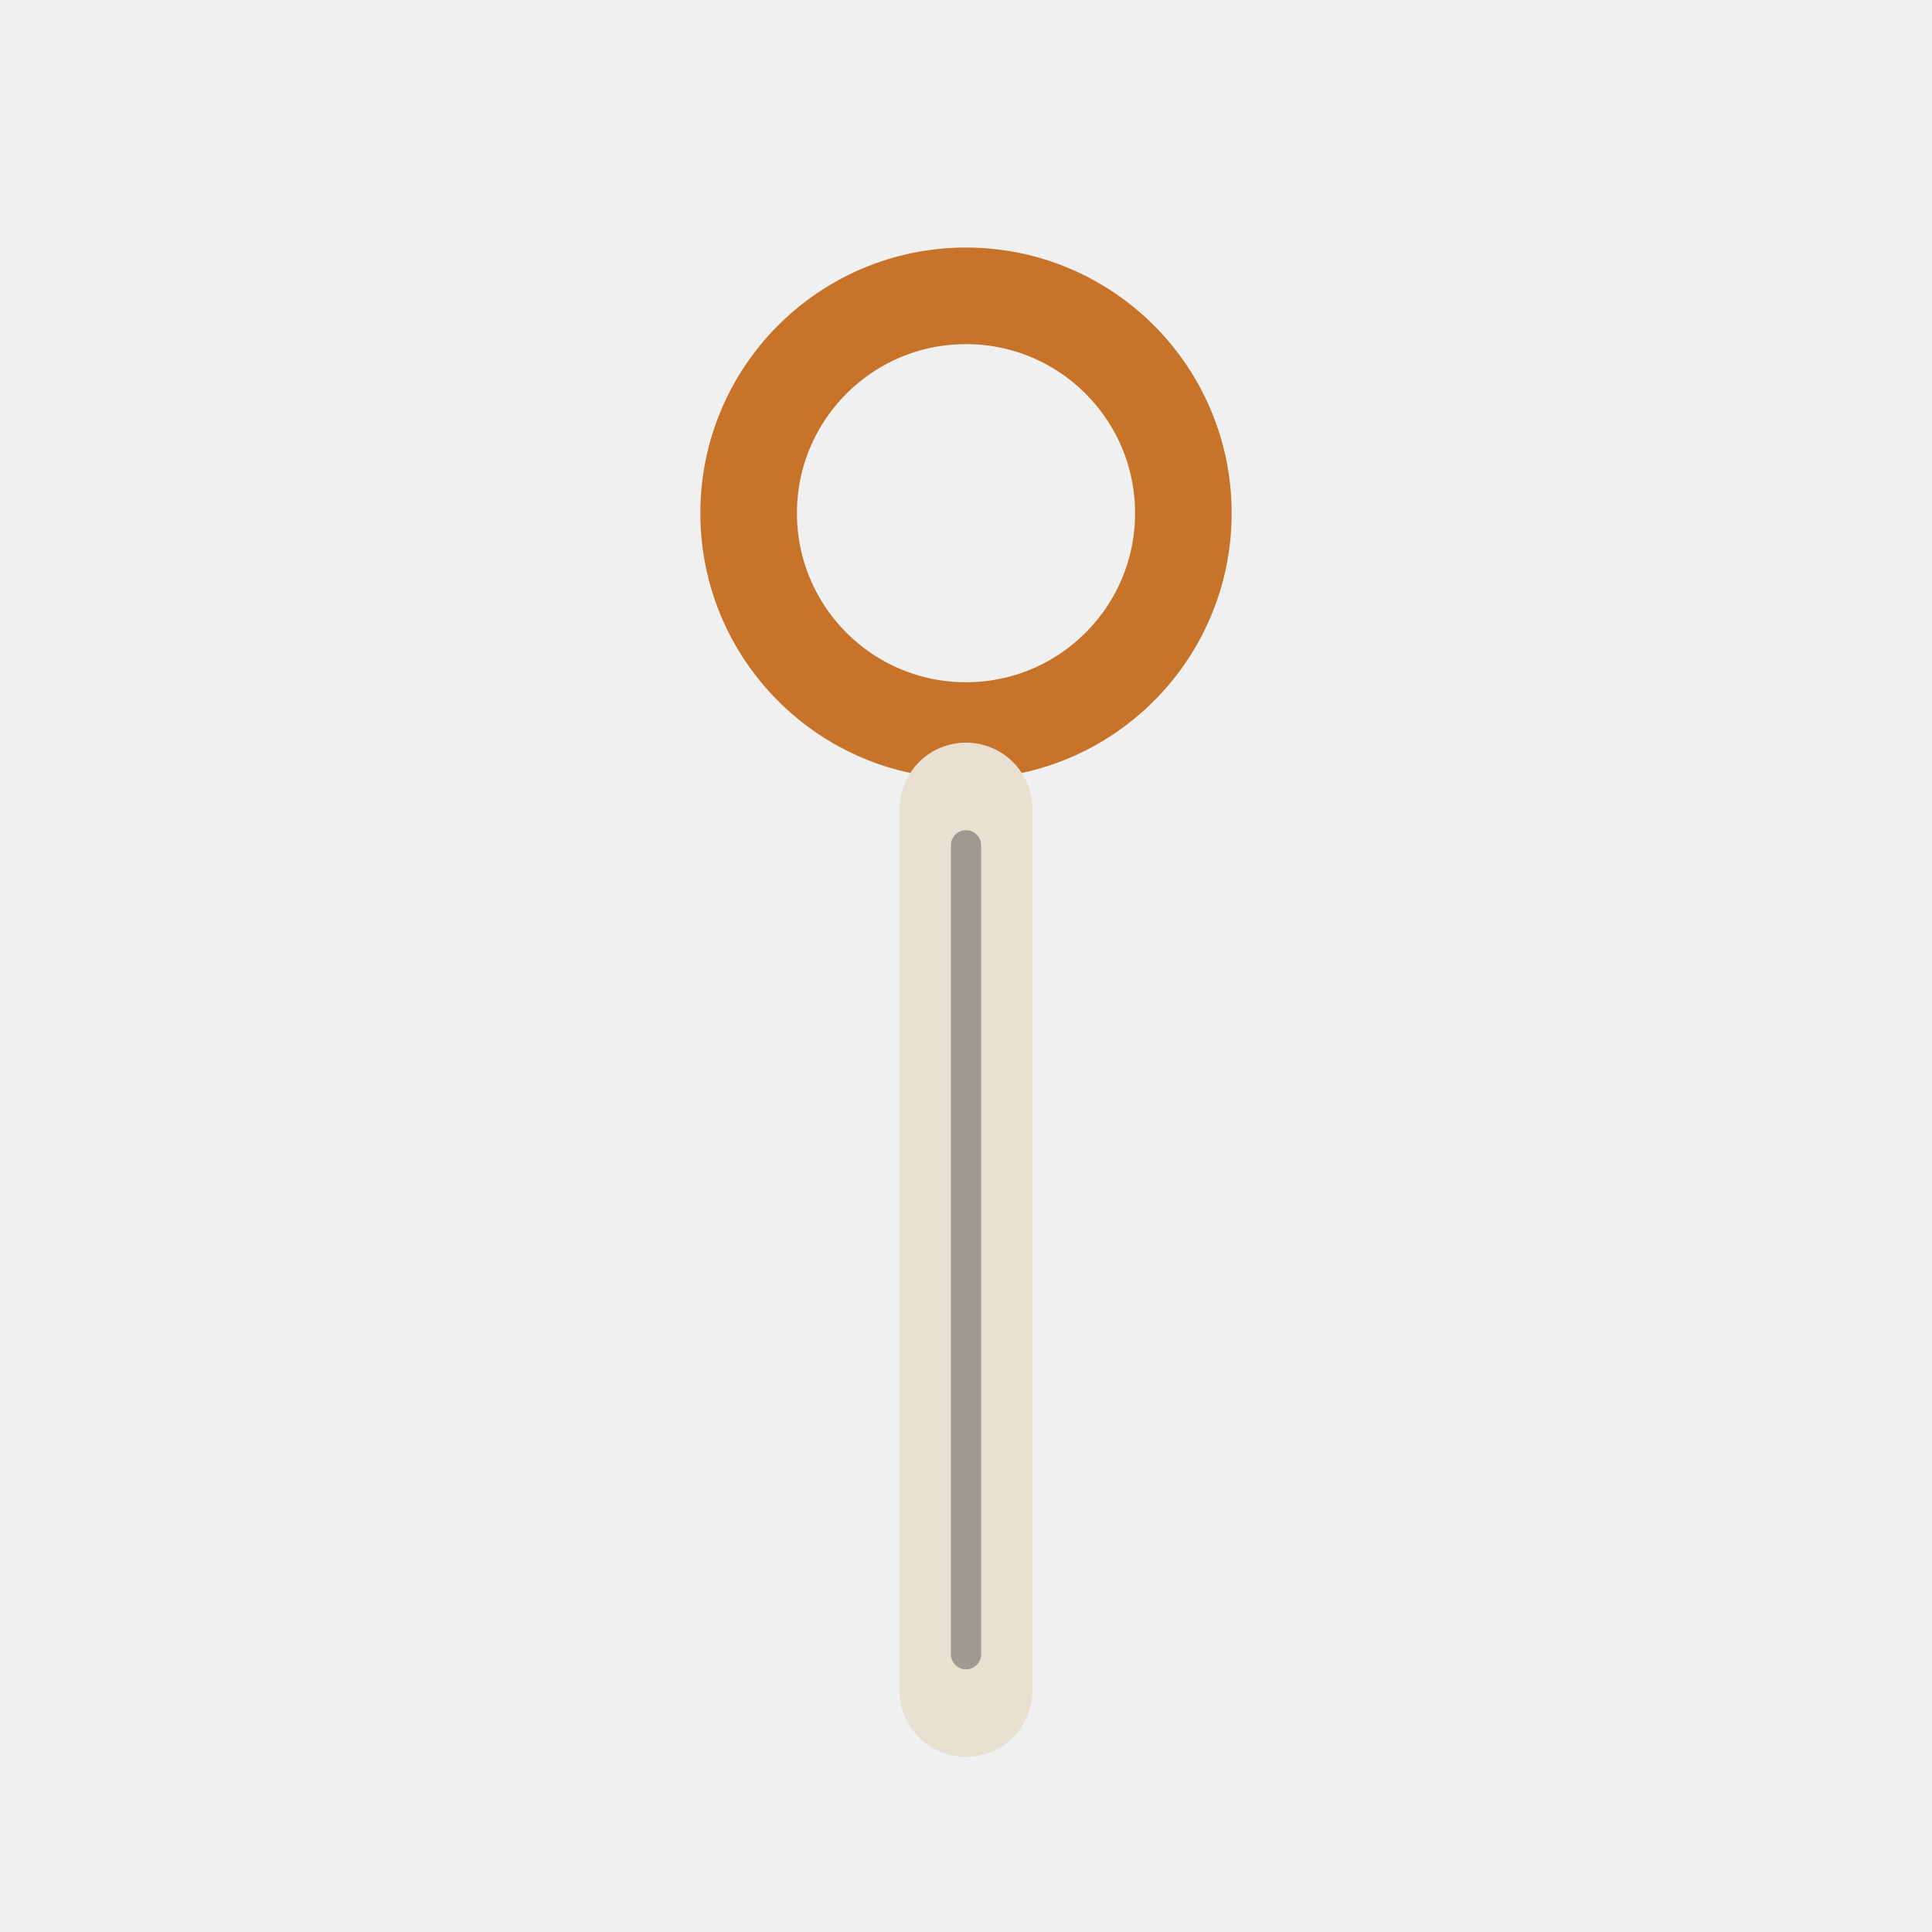
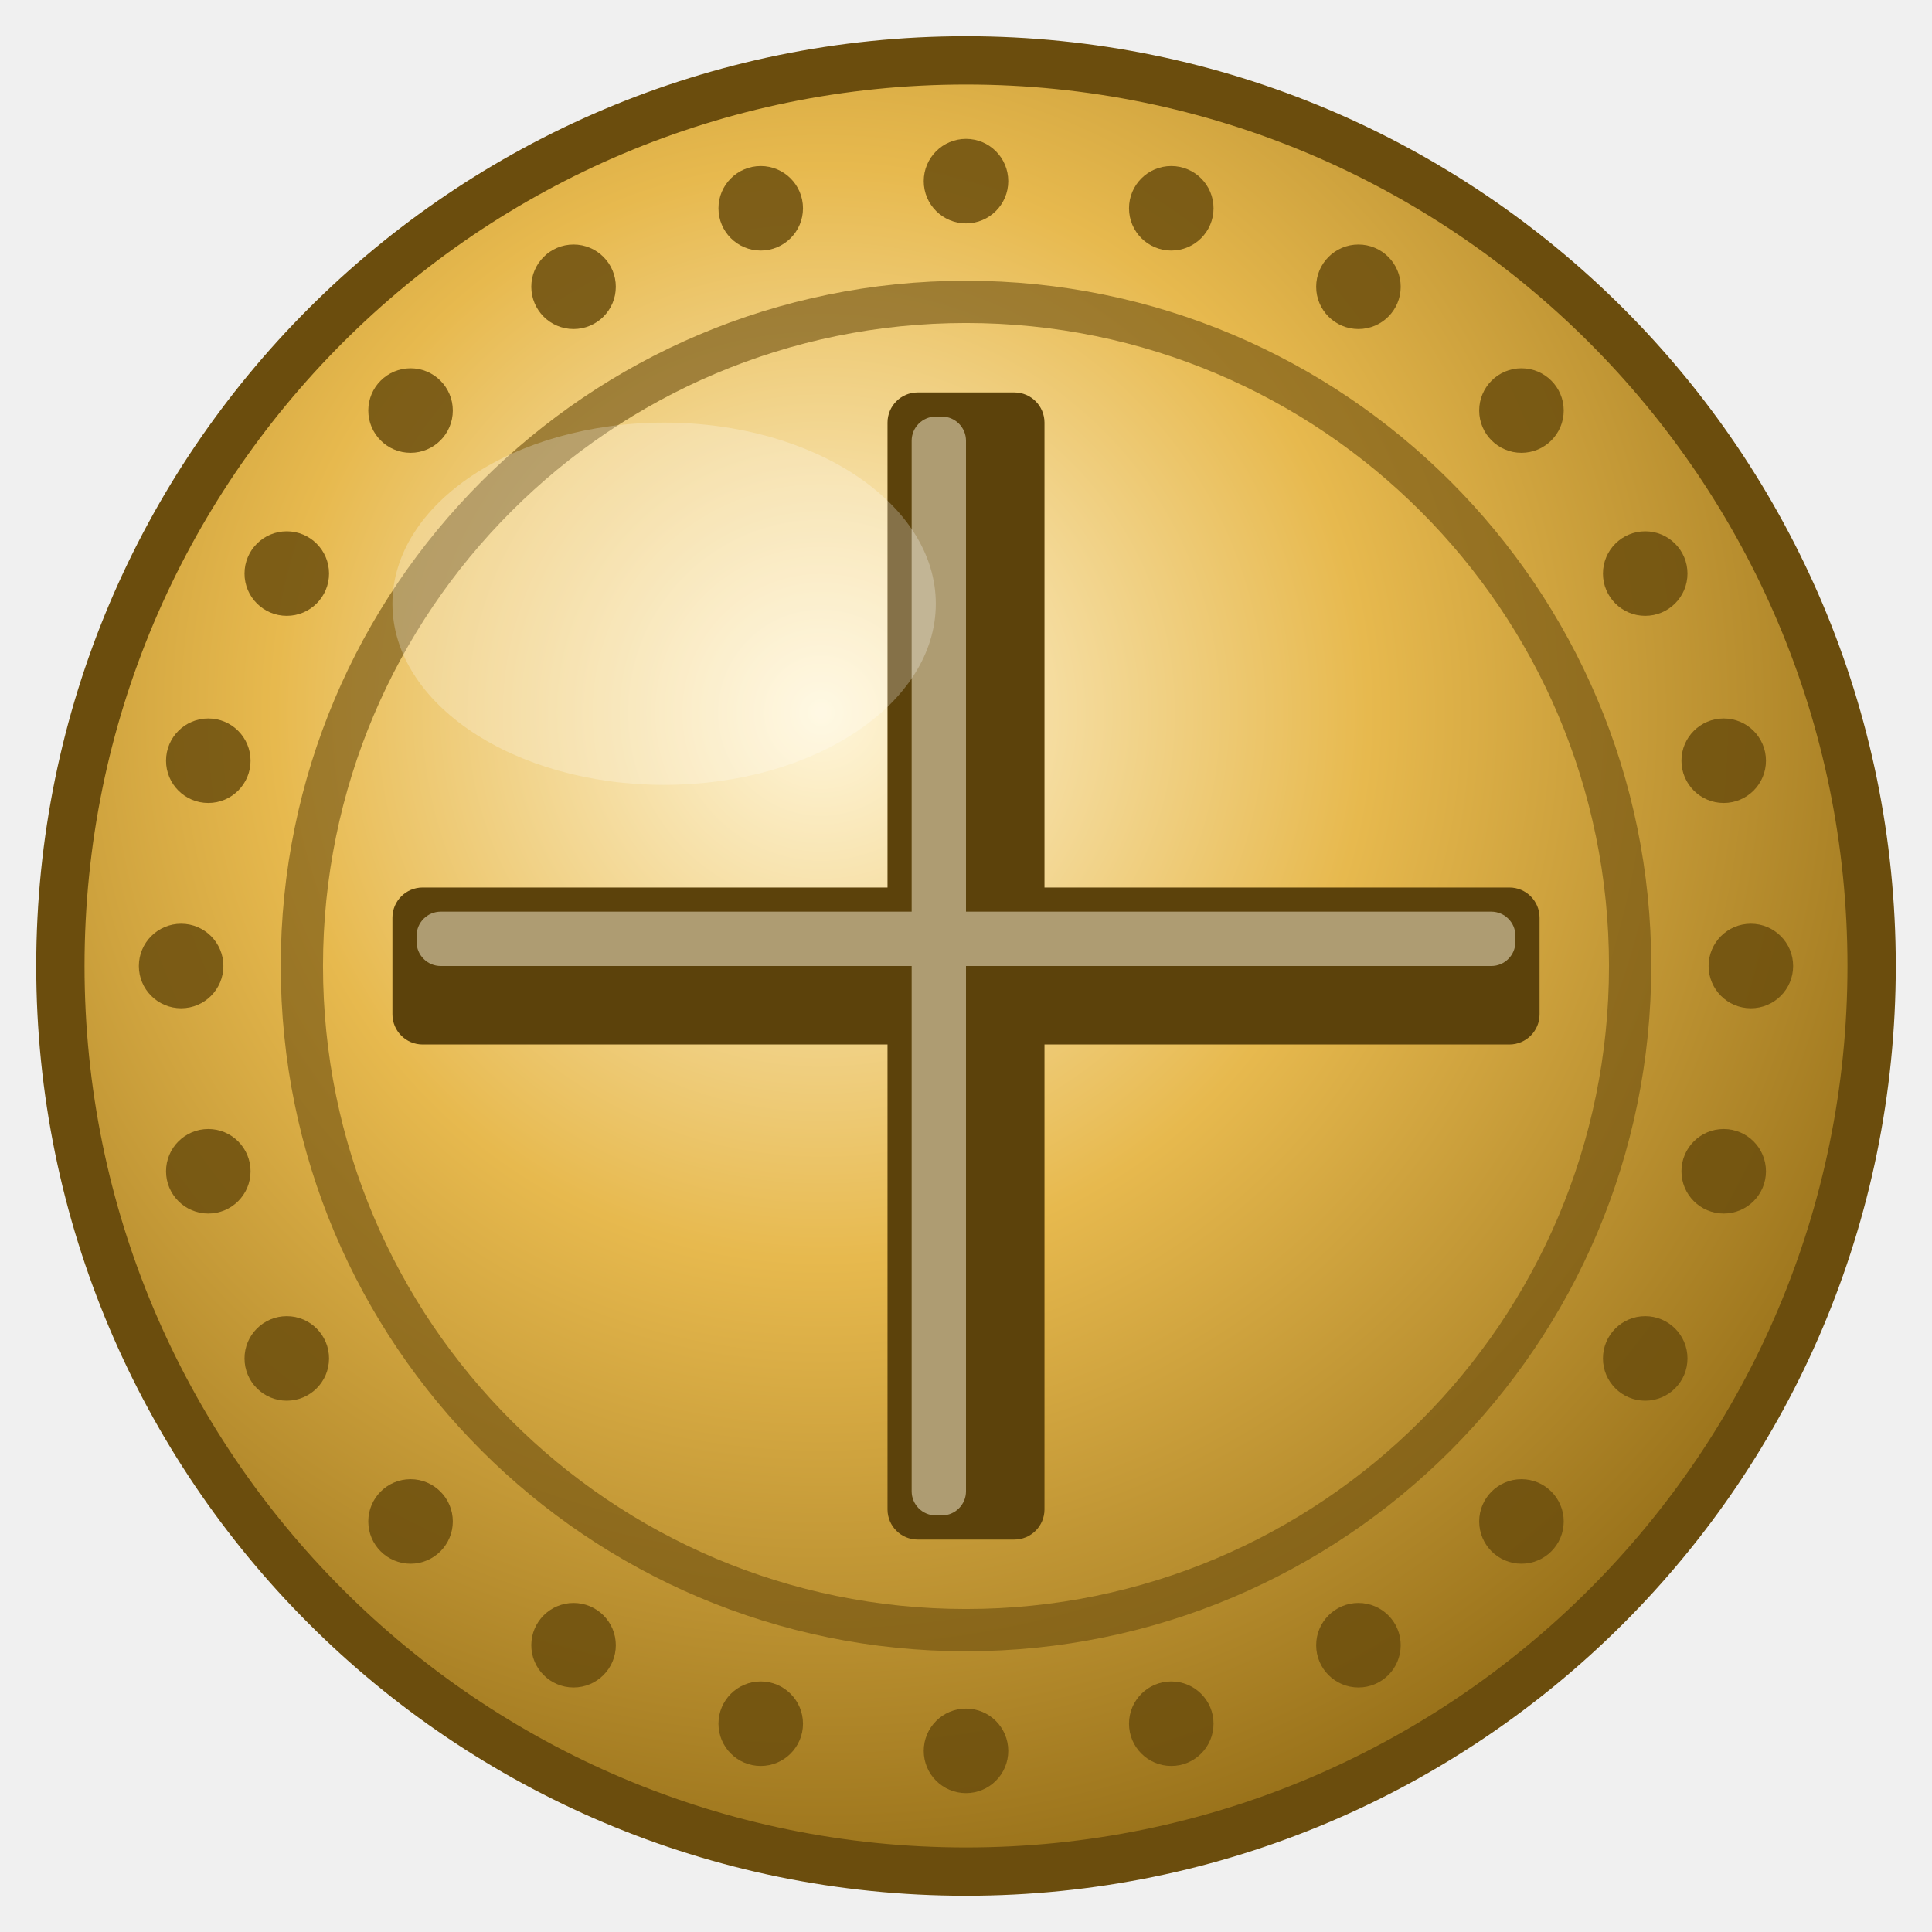
<svg xmlns="http://www.w3.org/2000/svg" viewBox="0 0 32 32" width="32" height="32">
-   <circle cx="16" cy="8.5" r="3.6" fill="none" stroke="#C8732A" stroke-width="1.6" />
-   <line x1="16" x2="16" y1="12.1" y2="13.4" stroke="#C8732A" stroke-width="1.6" stroke-linecap="round" opacity="0.55" />
-   <line x1="16" x2="16" y1="13.4" y2="28" stroke="#E8E1D2" stroke-width="2.2" stroke-linecap="round" />
-   <line x1="16" x2="16" y1="14" y2="27.4" stroke="#15171A" stroke-width="0.5" stroke-linecap="round" opacity="0.35" />
+   <defs>
+     <radialGradient id="gold" cx="42%" cy="36%" r="72%">
+       <stop offset="0%" stop-color="#fff6da" />
+       <stop offset="42%" stop-color="#e7b94e" />
+       <stop offset="100%" stop-color="#8a6410" />
+     </radialGradient>
+   </defs>
+   <circle cx="16" cy="16" r="15" fill="url(#gold)" stroke="#6b4d0d" stroke-width="0.8" />
+   <g fill="#6b4d0d" opacity="0.85">
+     <circle cx="16" cy="3" r="0.7" />
+     <circle cx="19.4" cy="3.45" r="0.7" />
+     <circle cx="22.5" cy="4.75" r="0.7" />
+     <circle cx="25.2" cy="6.8" r="0.7" />
+     <circle cx="27.25" cy="9.5" r="0.7" />
+     <circle cx="28.55" cy="12.6" r="0.7" />
+     <circle cx="29" cy="16" r="0.7" />
+     <circle cx="28.55" cy="19.4" r="0.7" />
+     <circle cx="27.25" cy="22.5" r="0.7" />
+     <circle cx="25.2" cy="25.2" r="0.7" />
+     <circle cx="22.5" cy="27.25" r="0.7" />
+     <circle cx="19.4" cy="28.55" r="0.7" />
+     <circle cx="16" cy="29" r="0.7" />
+     <circle cx="12.6" cy="28.55" r="0.7" />
+     <circle cx="9.5" cy="27.25" r="0.7" />
+     <circle cx="6.8" cy="25.2" r="0.7" />
+     <circle cx="4.75" cy="22.5" r="0.7" />
+     <circle cx="3.45" cy="19.4" r="0.7" />
+     <circle cx="3" cy="16" r="0.7" />
+     <circle cx="3.45" cy="12.6" r="0.7" />
+     <circle cx="4.75" cy="9.5" r="0.7" />
+     <circle cx="6.8" cy="6.8" r="0.7" />
+     <circle cx="9.5" cy="4.75" r="0.7" />
+     <circle cx="12.6" cy="3.45" r="0.7" />
+   </g>
+   <circle cx="16" cy="16" r="11" fill="none" stroke="#6b4d0d" stroke-width="0.7" opacity="0.6" />
+   <g fill="#5c420b">
+     <rect x="14.7" y="6.5" width="2.6" height="19" rx="0.5" />
+     <rect x="6.5" y="14.7" width="19" height="2.6" rx="0.5" />
+   </g>
+   <g fill="#fff6da" opacity="0.5">
+     <rect x="15.1" y="6.9" width="0.9" height="18.2" rx="0.4" />
+     <rect x="6.9" y="15.1" width="18.2" height="0.9" rx="0.4" />
+   </g>
+   <ellipse cx="11" cy="10" rx="4.5" ry="3" fill="#ffffff" opacity="0.25" />
</svg>
